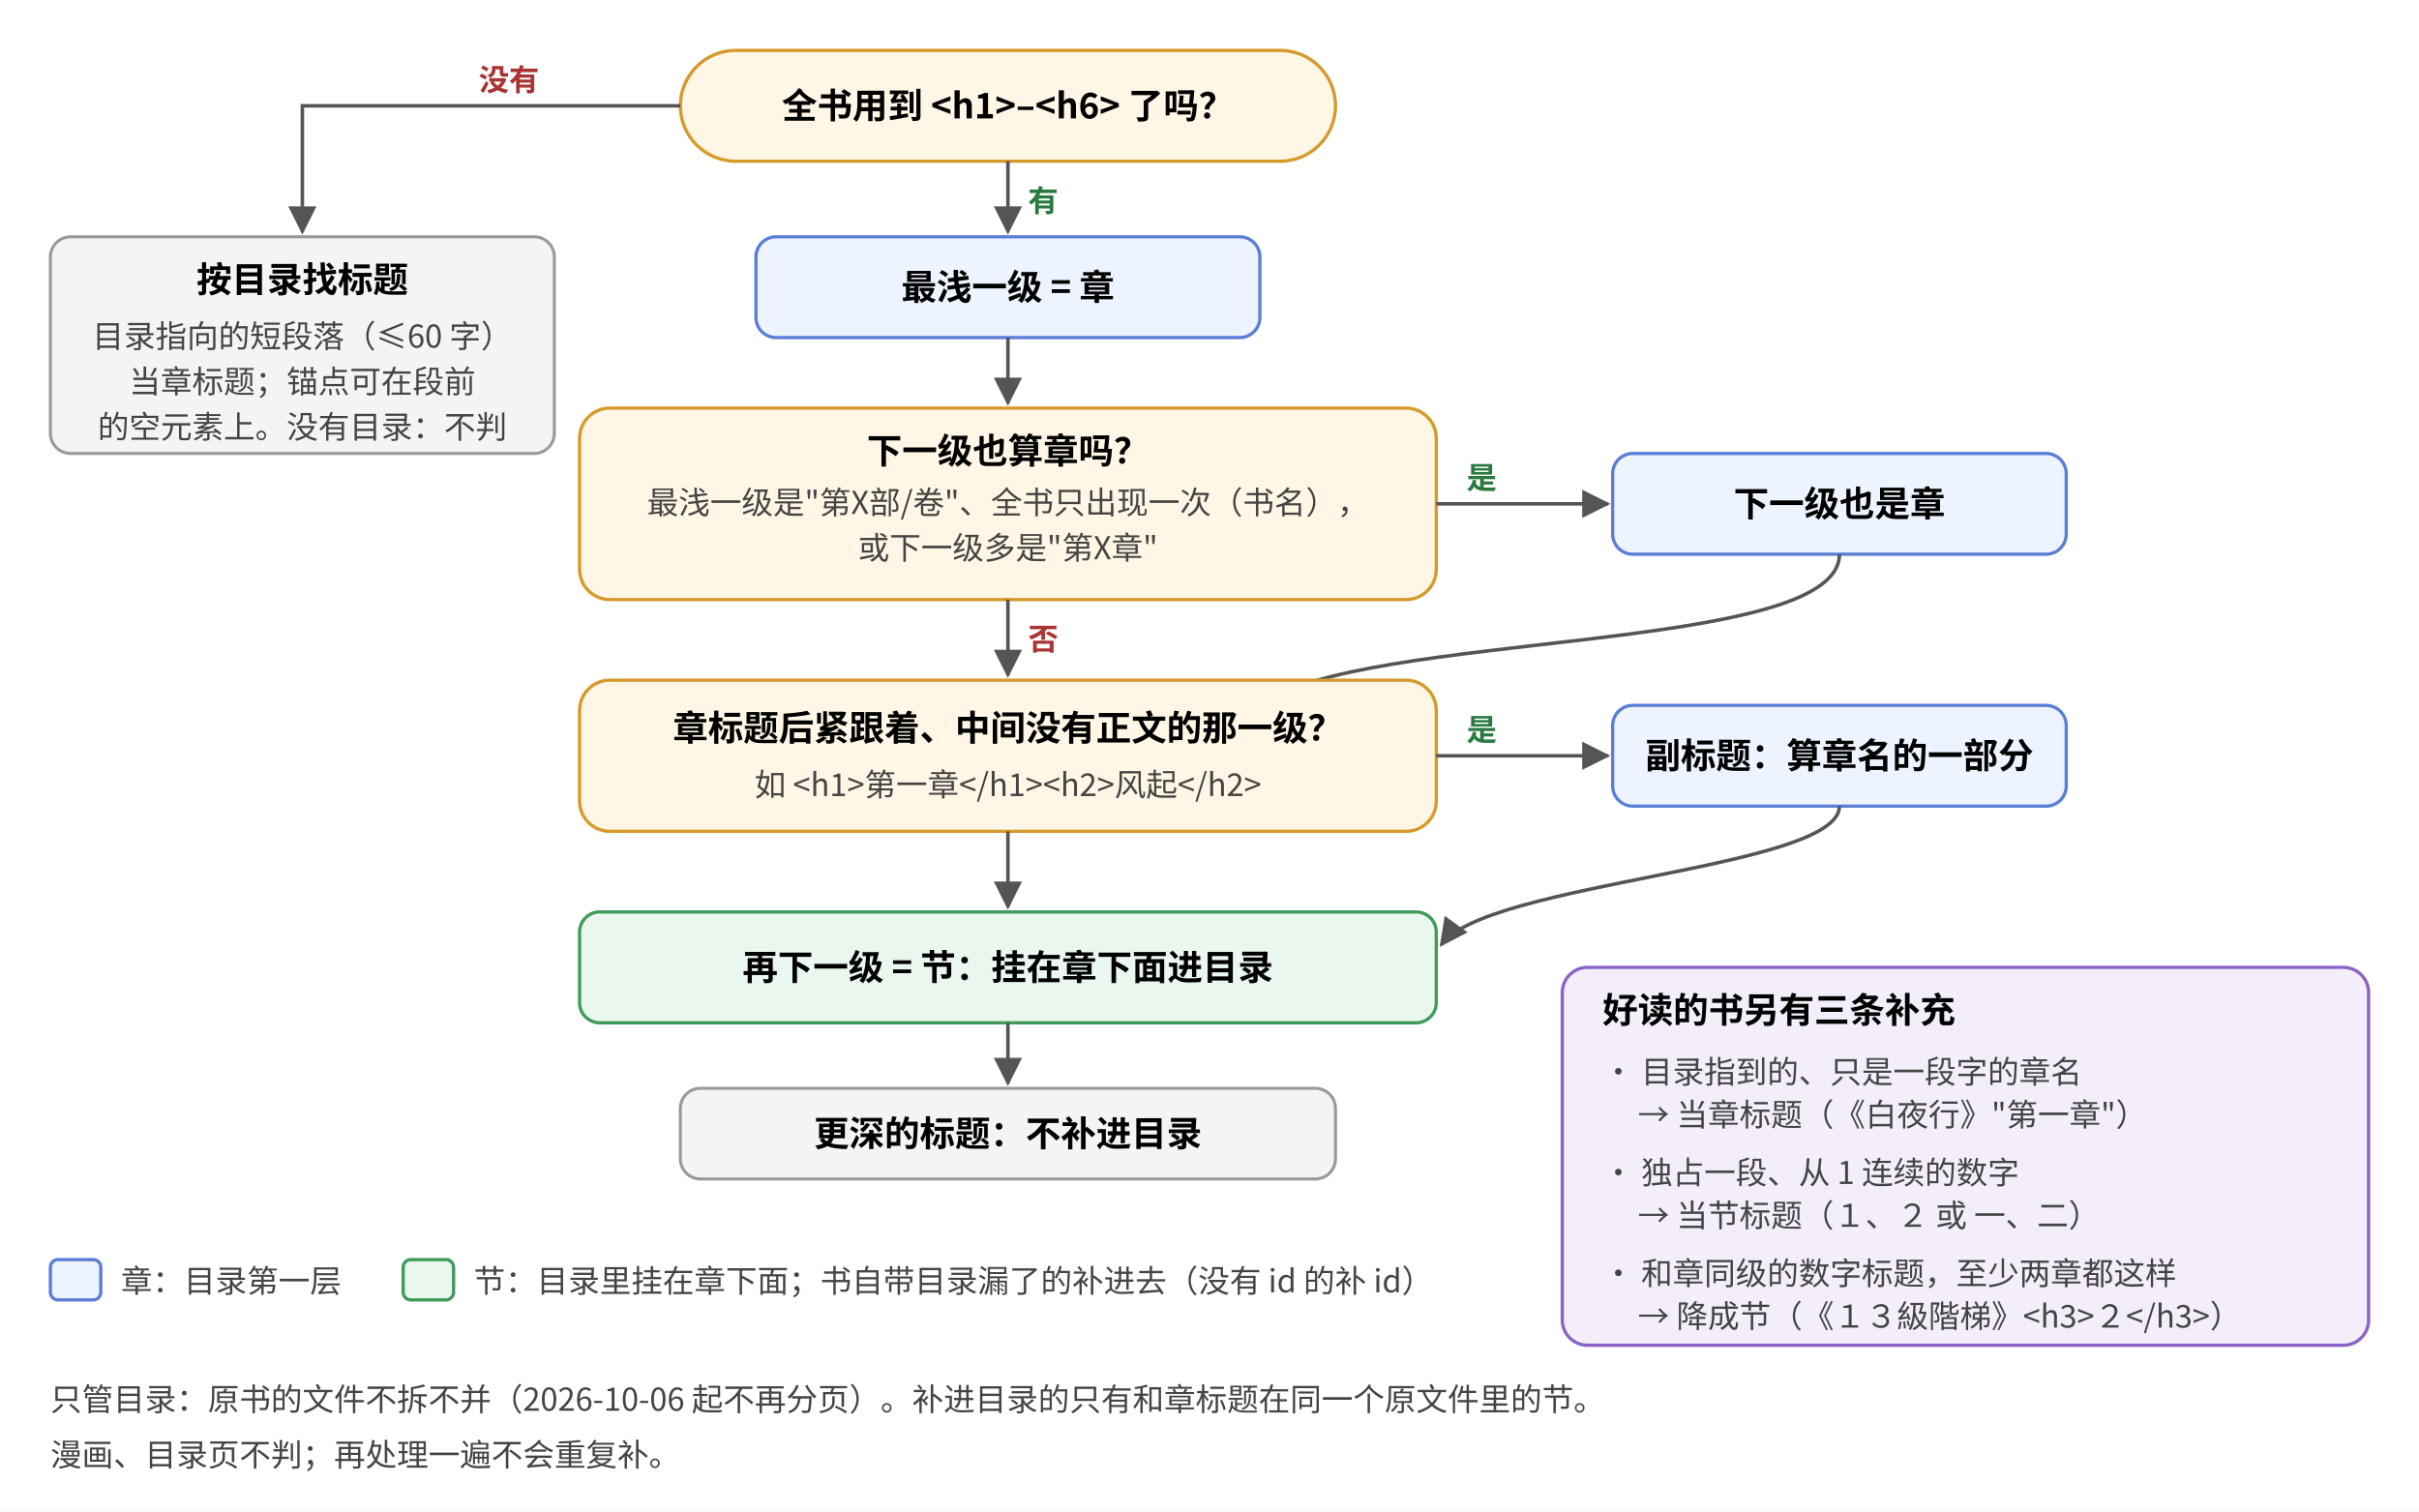
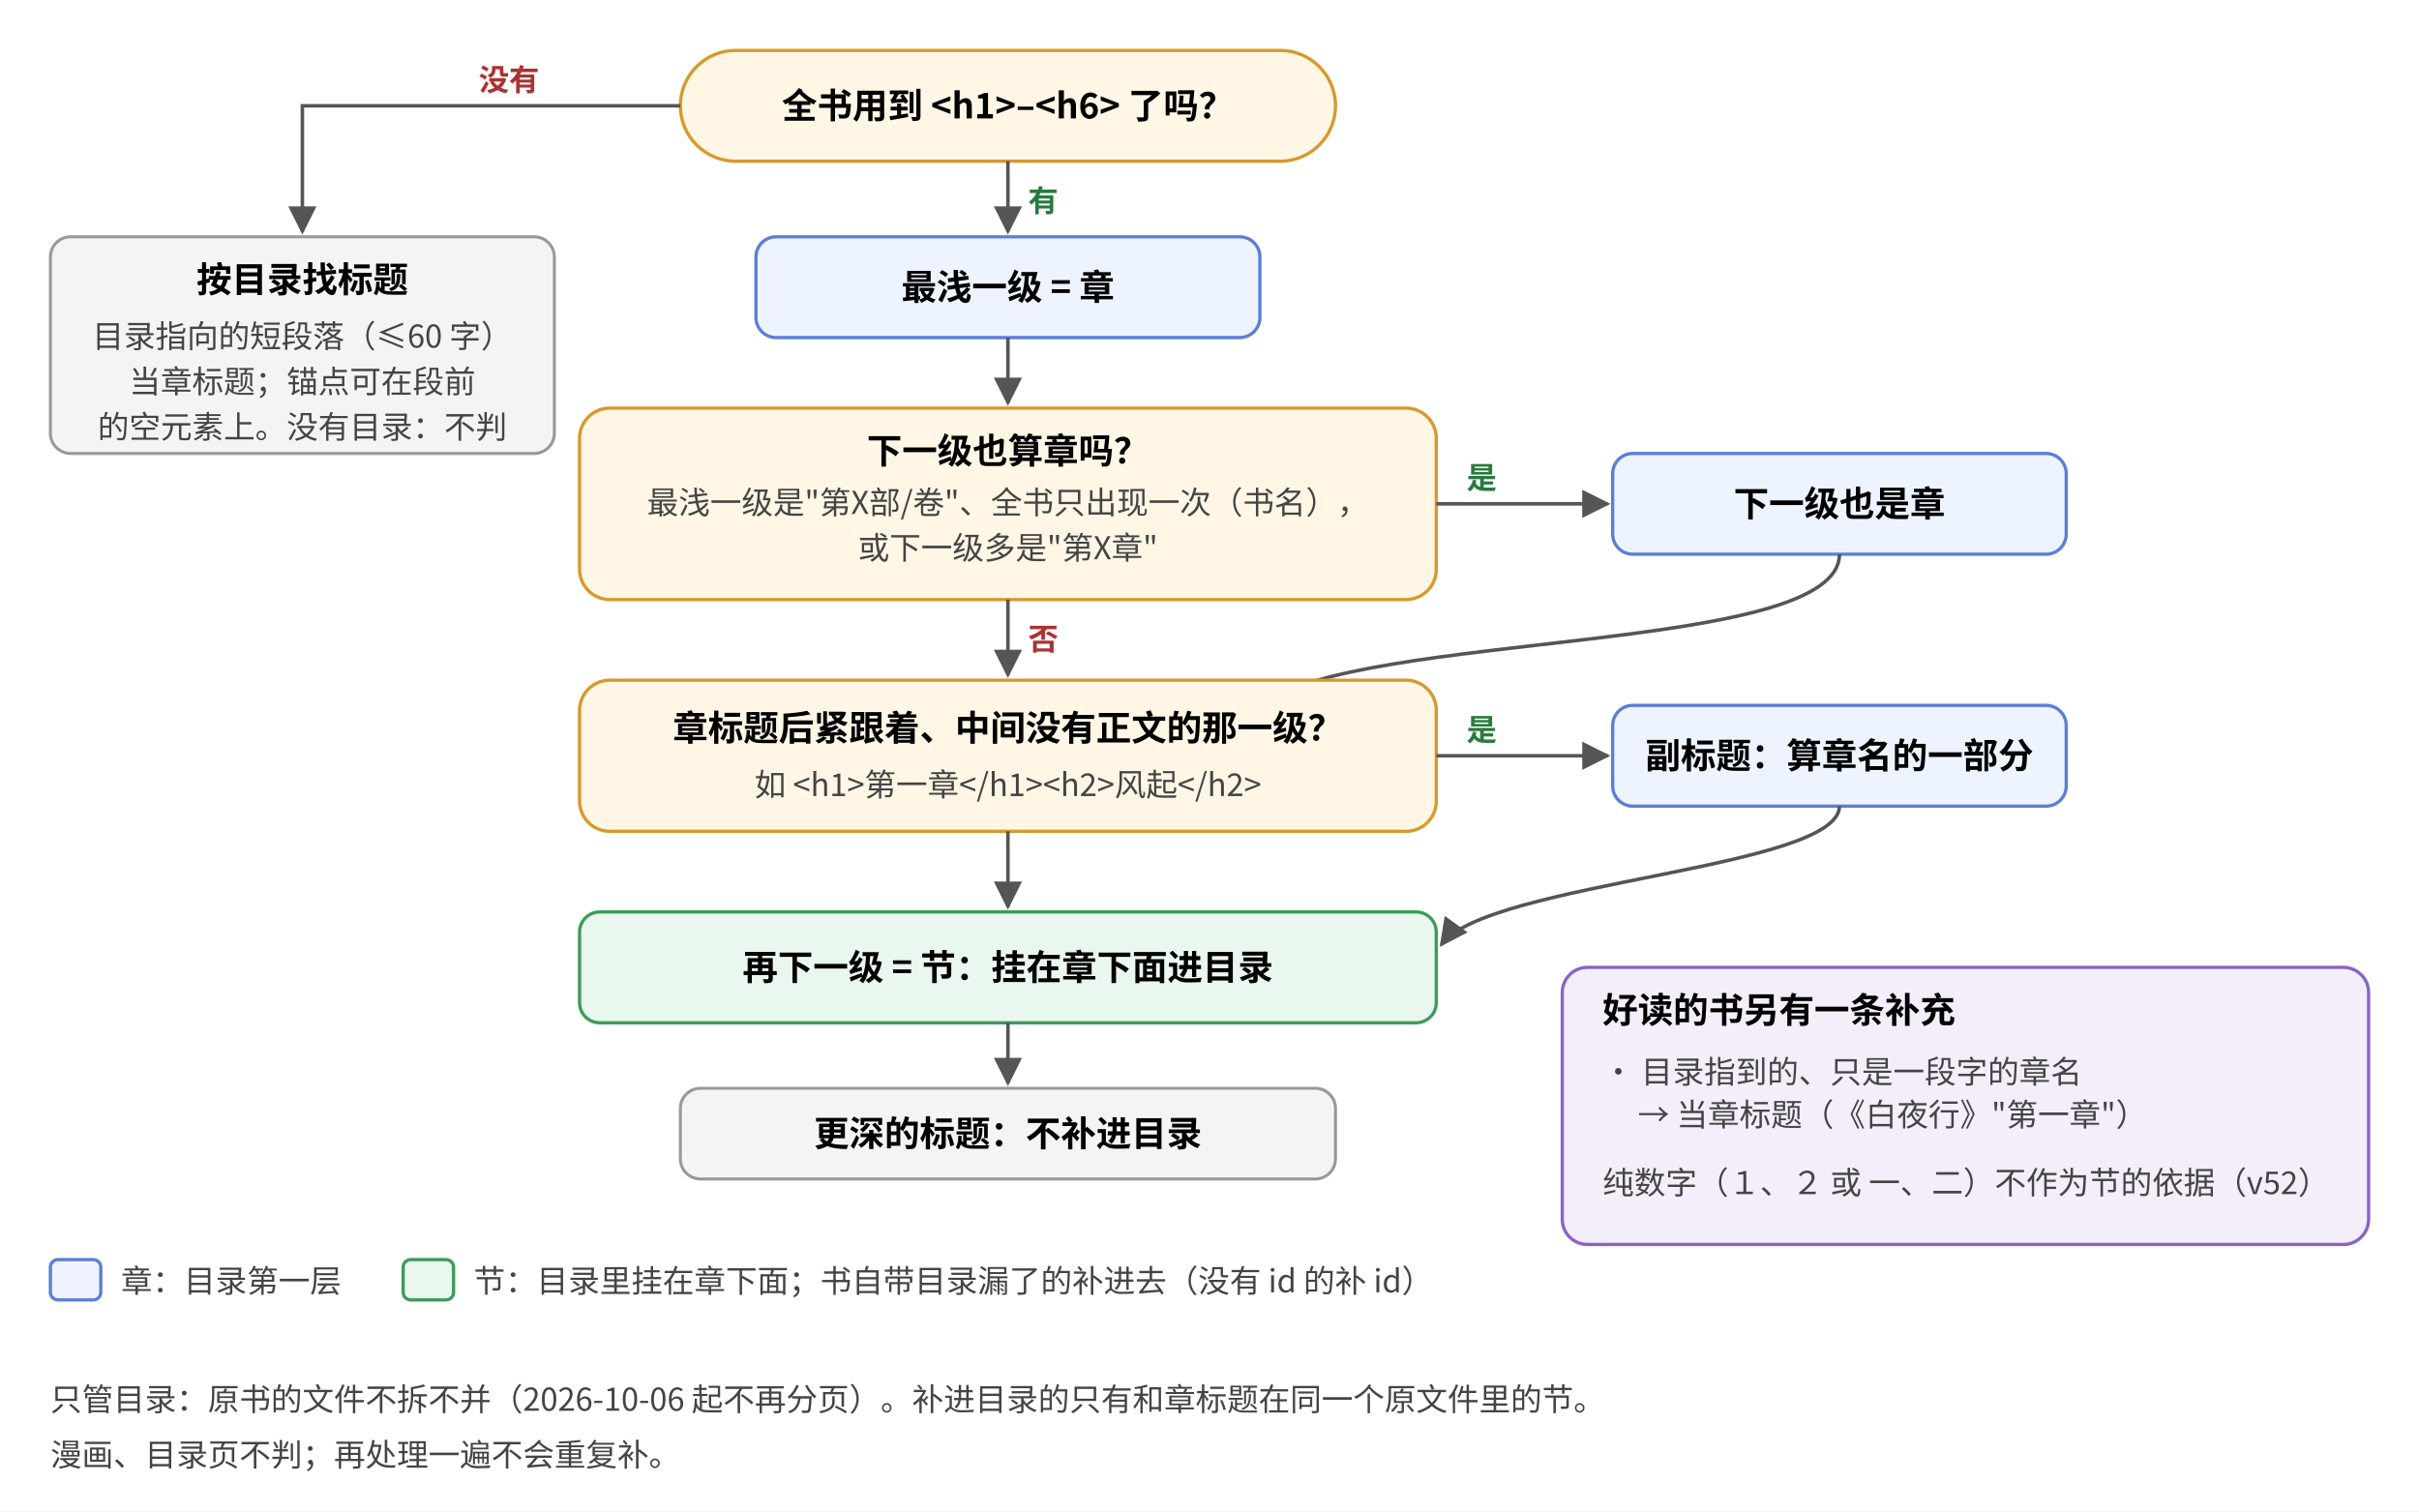
<svg xmlns="http://www.w3.org/2000/svg" viewBox="0 0 960 600" font-family="'Noto Sans CJK SC','PingFang SC','Microsoft YaHei',sans-serif" font-size="14">
  <defs>
    <marker id="a" viewBox="0 0 10 10" refX="9" refY="5" markerWidth="8" markerHeight="8" orient="auto">
      <path d="M0 0L10 5L0 10z" fill="#555" />
    </marker>
    <style>
      .q{fill:#fff6e5;stroke:#d69a2b;stroke-width:1.3}
      .ch{fill:#eef4ff;stroke:#5b7fd6;stroke-width:1.3}
      .sec{fill:#eaf7ee;stroke:#3f9a5b;stroke-width:1.3}
      .no{fill:#f4f4f4;stroke:#999;stroke-width:1.2}
      .hd{fill:#f3eefa;stroke:#8a63c9;stroke-width:1.3}
      .h{font-weight:bold;font-size:14px}
      .s{font-size:12.5px;fill:#444}
      .y{font-size:12px;fill:#2a7a3f;font-weight:bold}
      .n{font-size:12px;fill:#a33;font-weight:bold}
      .l{stroke:#555;stroke-width:1.4;fill:none}
    </style>
  </defs>
  <rect width="960" height="600" fill="#ffffff" />
  <rect class="q" x="270" y="20" width="260" height="44" rx="22" />
  <text x="400" y="47" text-anchor="middle" class="h">全书用到 &lt;h1&gt;–&lt;h6&gt; 了吗？</text>
  <path class="l" d="M270 42 L120 42 L120 92" marker-end="url(#a)" />
  <text x="190" y="36" class="n">没有</text>
  <rect class="no" x="20" y="94" width="200" height="86" rx="8" />
  <text x="120" y="116" text-anchor="middle" class="h">按目录找标题</text>
  <text x="120" y="138" text-anchor="middle" class="s">目录指向的短段落（≤60 字）</text>
  <text x="120" y="156" text-anchor="middle" class="s">当章标题；锚点可在段前</text>
  <text x="120" y="174" text-anchor="middle" class="s">的空元素上。没有目录：不判</text>
  <g transform="translate(70,0)">
    <path class="l" d="M330 64 L330 92" marker-end="url(#a)" />
    <text x="338" y="84" class="y">有</text>
    <rect class="ch" x="230" y="94" width="200" height="40" rx="8" />
    <text x="330" y="119" text-anchor="middle" class="h">最浅一级 = 章</text>
    <path class="l" d="M330 134 L330 160" marker-end="url(#a)" />
    <rect class="q" x="160" y="162" width="340" height="76" rx="12" />
    <text x="330" y="184" text-anchor="middle" class="h">下一级也算章吗？</text>
    <text x="330" y="204" text-anchor="middle" class="s">最浅一级是"第X部/卷"、全书只出现一次（书名），</text>
    <text x="330" y="222" text-anchor="middle" class="s">或下一级多是"第X章"</text>
    <path class="l" d="M500 200 L568 200" marker-end="url(#a)" />
    <text x="512" y="194" class="y">是</text>
    <rect class="ch" x="570" y="180" width="180" height="40" rx="8" />
    <text x="660" y="205" text-anchor="middle" class="h">下一级也是章</text>
    <path class="l" d="M660 220 C660 260 470 250 430 280" marker-end="url(#a)" />
    <path class="l" d="M330 238 L330 268" marker-end="url(#a)" />
    <text x="338" y="258" class="n">否</text>
    <rect class="q" x="160" y="270" width="340" height="60" rx="12" />
    <text x="330" y="294" text-anchor="middle" class="h">章标题后紧跟着、中间没有正文的那一级？</text>
    <text x="330" y="316" text-anchor="middle" class="s">如 &lt;h1&gt;第一章&lt;/h1&gt;&lt;h2&gt;风起&lt;/h2&gt;</text>
    <path class="l" d="M500 300 L568 300" marker-end="url(#a)" />
    <text x="512" y="294" class="y">是</text>
    <rect class="ch" x="570" y="280" width="180" height="40" rx="8" />
    <text x="660" y="305" text-anchor="middle" class="h">副标题：算章名的一部分</text>
    <path class="l" d="M330 330 L330 360" marker-end="url(#a)" />
    <rect class="sec" x="160" y="362" width="340" height="44" rx="8" />
    <text x="330" y="389" text-anchor="middle" class="h">再下一级 = 节：挂在章下面进目录</text>
    <path class="l" d="M660 320 C660 345 520 350 502 375" marker-end="url(#a)" />
    <path class="l" d="M330 406 L330 430" marker-end="url(#a)" />
    <rect class="no" x="200" y="432" width="260" height="36" rx="8" />
    <text x="330" y="455" text-anchor="middle" class="h">更深的标题：不补进目录</text>
  </g>
  <rect class="ch" x="20" y="500" width="20" height="16" rx="3" />
  <text x="48" y="513" class="s">章：目录第一层</text>
  <rect class="sec" x="160" y="500" width="20" height="16" rx="3" />
  <text x="188" y="513" class="s">节：目录里挂在章下面；书自带目录漏了的补进去（没有 id 的补 id）</text>
  <text x="20" y="560" class="s">只管目录：原书的文件不拆不并（2026-10-06 起不再分页）。补进目录的只有和章标题在同一个原文件里的节。</text>
  <text x="20" y="582" class="s">漫画、目录页不判；再处理一遍不会重复补。</text>
-   <rect class="hd" x="620" y="384" width="320" height="150" rx="10" />
-   <text x="636" y="406" class="h">好读的书另有三条补充</text>
+   <rect class="hd" x="620" y="384" width="320" height="110" rx="10" />
+   <text x="636" y="406" class="h">好读的书另有一条补充</text>
  <text x="636" y="430" class="s">· 目录指到的、只是一段字的章名</text>
  <text x="650" y="447" class="s">→ 当章标题（《白夜行》"第一章"）</text>
-   <text x="636" y="470" class="s">· 独占一段、从 1 连续的数字</text>
-   <text x="650" y="487" class="s">→ 当节标题（１、２ 或 一、二）</text>
-   <text x="636" y="510" class="s">· 和章同级的数字标题，至少两章都这样</text>
-   <text x="650" y="527" class="s">→ 降成节（《１３級階梯》&lt;h3&gt;２&lt;/h3&gt;）</text>
+   <text x="636" y="474" class="s">纯数字（１、２ 或 一、二）不作为节的依据（v52）</text>
</svg>
